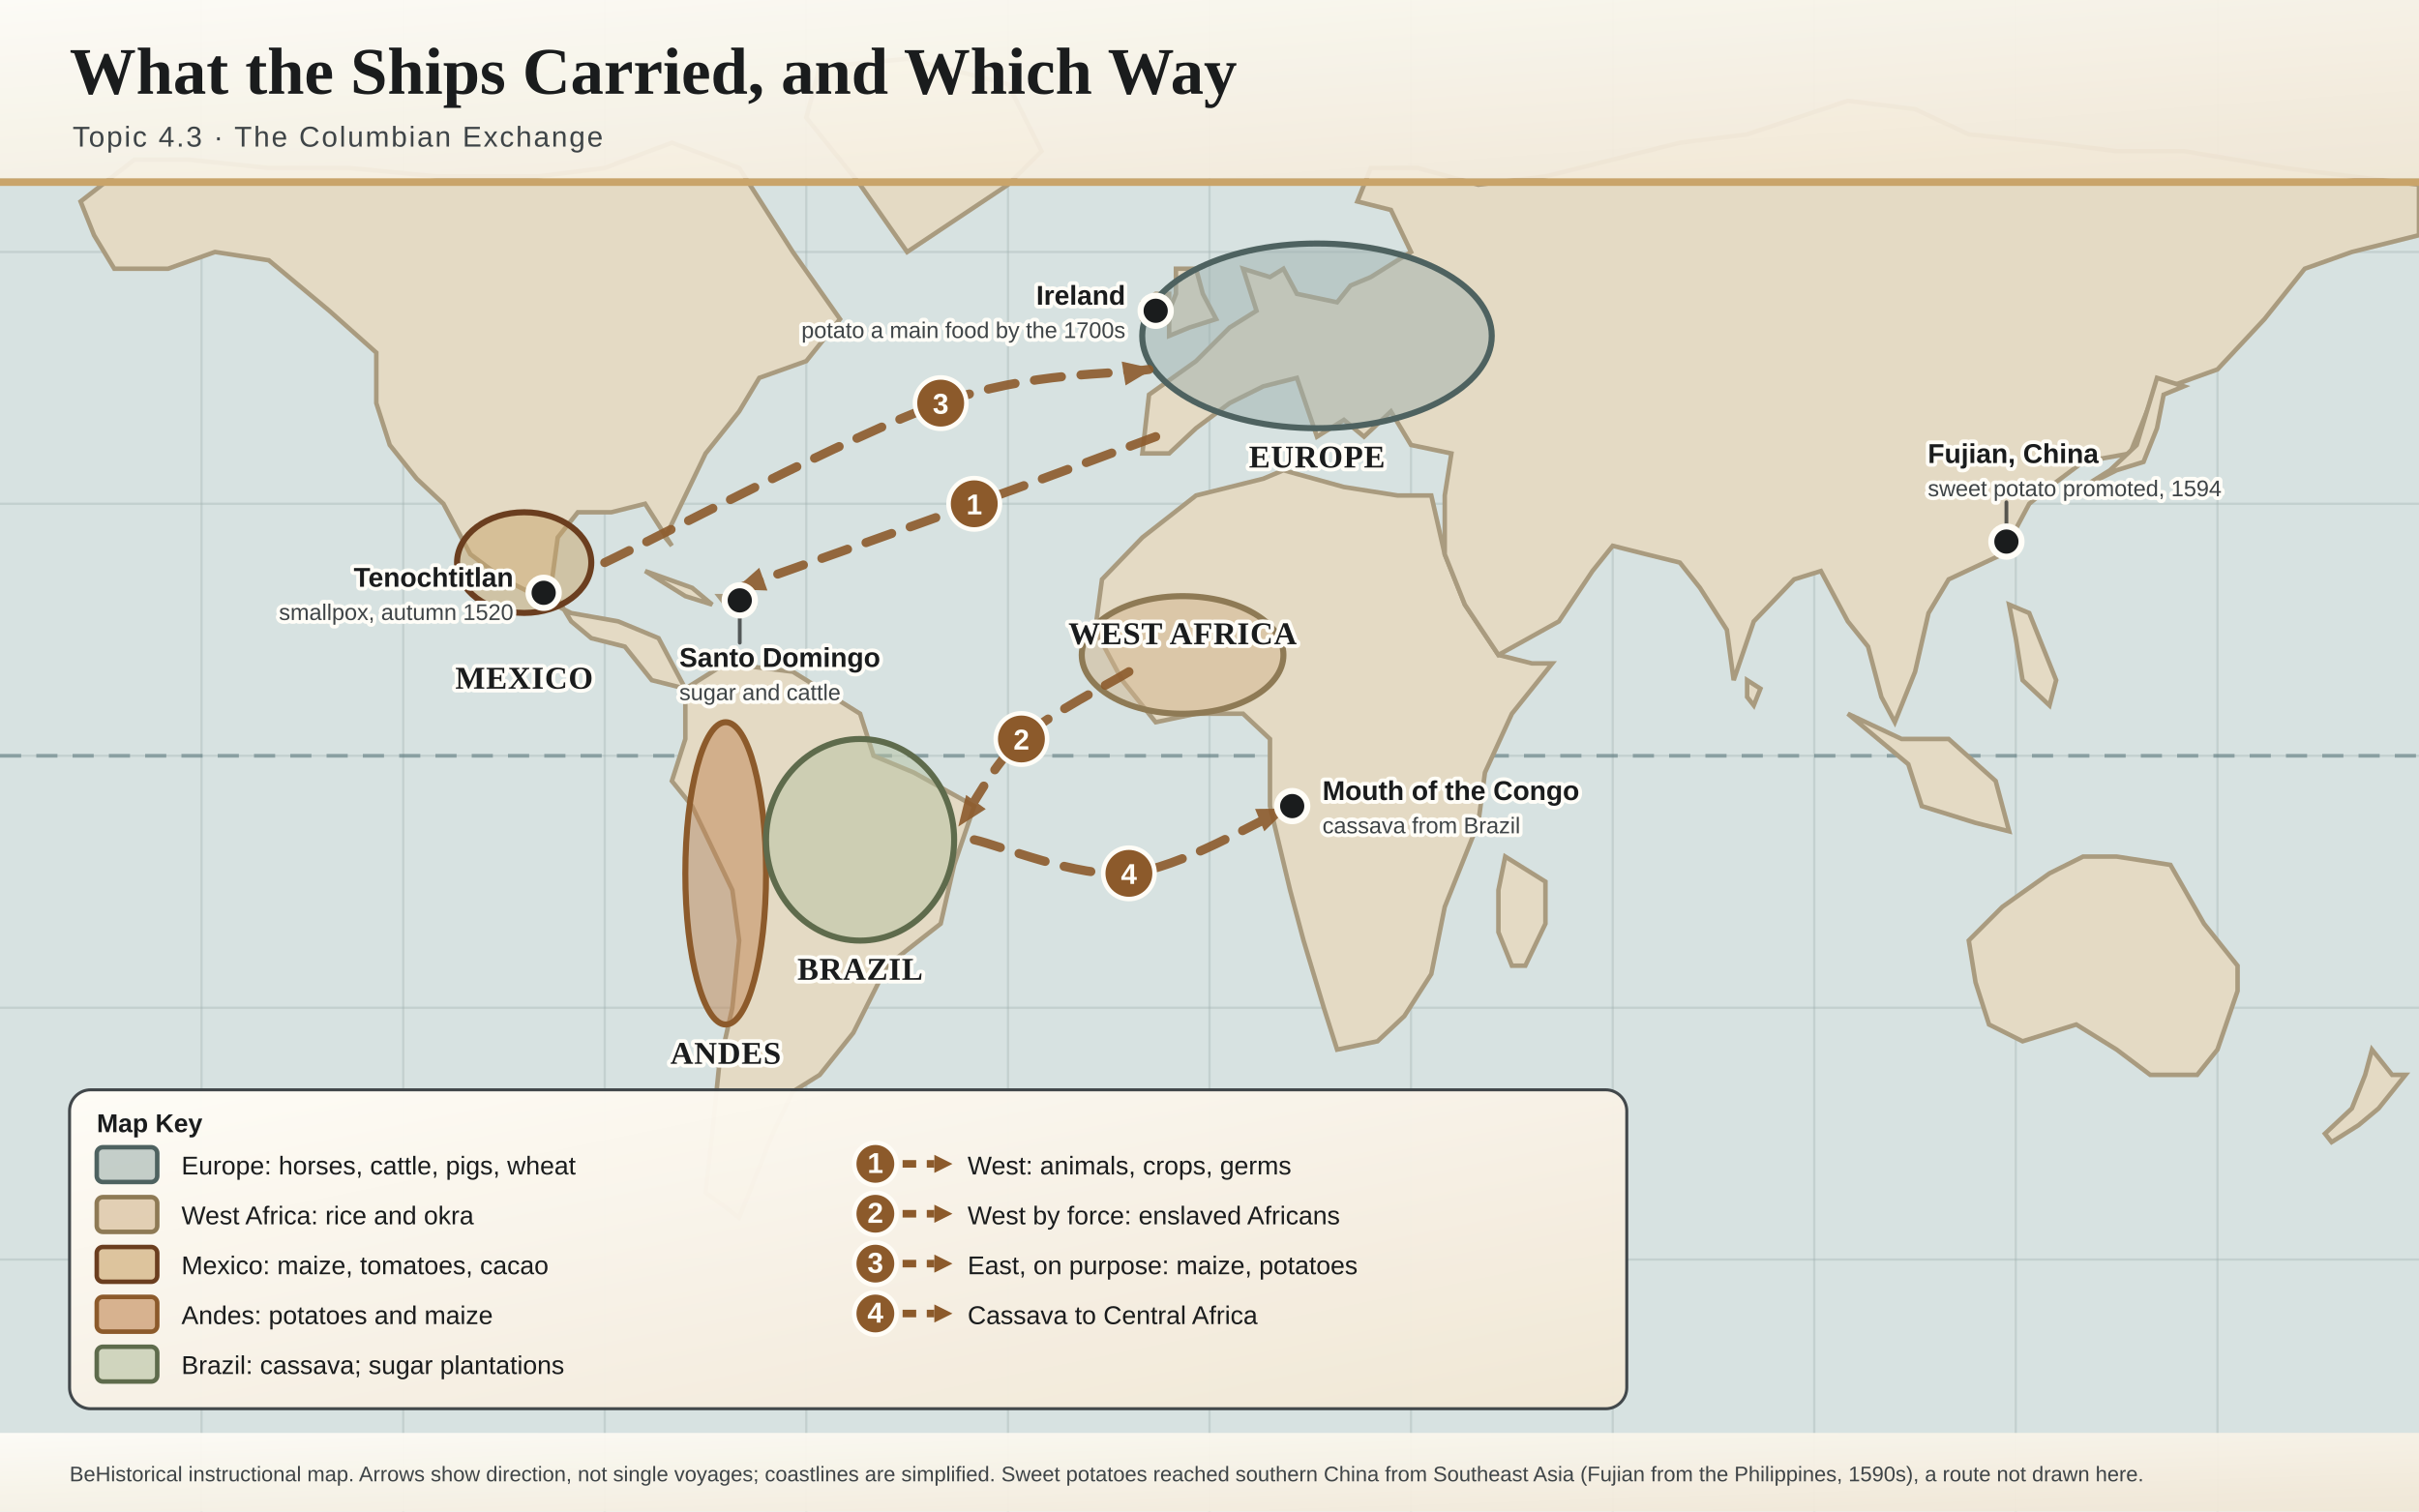
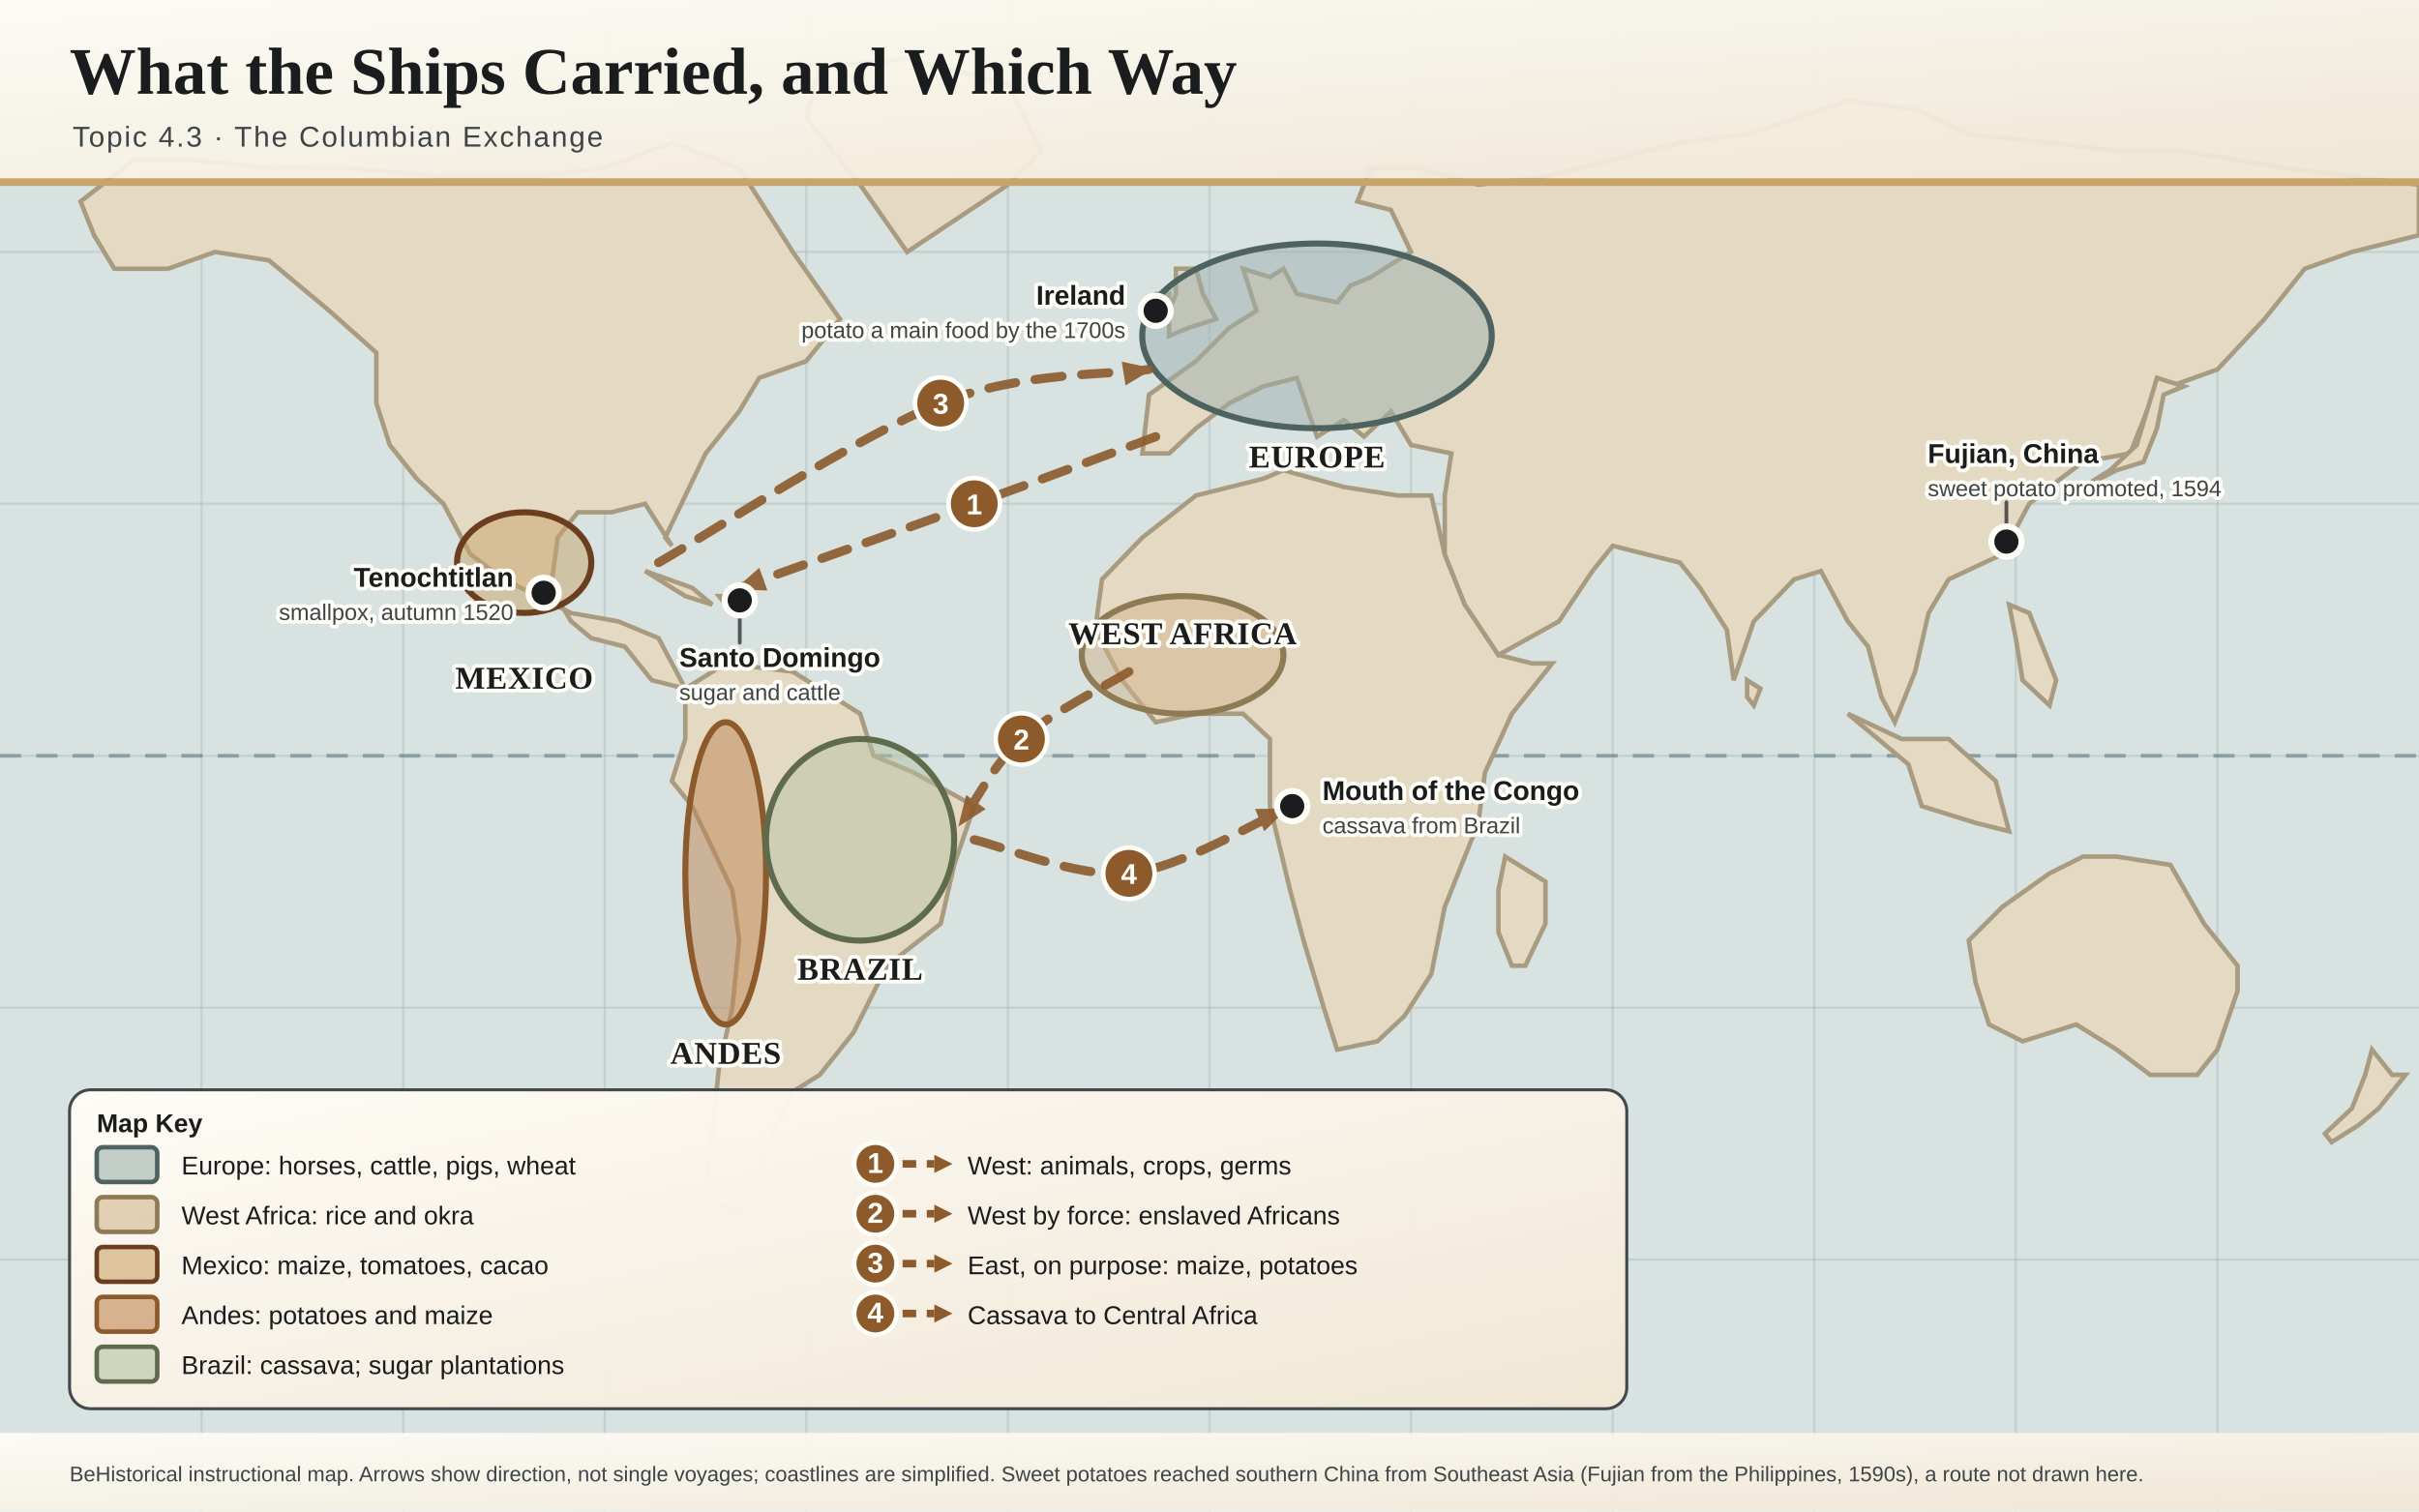
<svg xmlns="http://www.w3.org/2000/svg" width="1600" height="1000" viewBox="0 0 1600 1000" preserveAspectRatio="xMidYMid meet" role="img" aria-labelledby="map-title map-desc">
  <defs>
    <linearGradient id="paper" x1="0" x2="1" y1="0" y2="1">
      <stop offset="0" stop-color="#FFFDF7" />
      <stop offset="1" stop-color="#F1E7D5" />
    </linearGradient>
    <marker id="arrow" markerWidth="20" markerHeight="16" refX="17" refY="8" orient="auto" markerUnits="userSpaceOnUse">
      <path d="M0,0 L20,8 L0,16 Z" fill="#8C5A2B" />
    </marker>
    <style>
      .title{font-family:Georgia,'Times New Roman',serif;font-weight:700;font-size:44px;fill:#1A1C1D}
      .subtitle{font-family:Arial,Helvetica,sans-serif;font-size:19px;fill:#3E4447;letter-spacing:1.2px;text-transform:uppercase}
      .region{font-family:Georgia,'Times New Roman',serif;font-weight:700;font-size:21px;letter-spacing:.5px}
      .place{font-family:Arial,Helvetica,sans-serif;font-weight:700;font-size:18px;fill:#1A1C1D}
      .placenote{font-family:Arial,Helvetica,sans-serif;font-size:15px;fill:#3E4447}
      .small{font-family:Arial,Helvetica,sans-serif;font-size:17px;fill:#1A1C1D}
      .tiny{font-family:Arial,Helvetica,sans-serif;font-size:14px;fill:#3E4447}
      .badgenum{font-family:Arial,Helvetica,sans-serif;font-weight:700;font-size:19px;fill:#FFFDF7}
      .badge{fill:#8C5A2B;stroke:#FFFDF7;stroke-width:3}
      .halo{paint-order:stroke;stroke:#FFFDF7;stroke-width:5;stroke-linejoin:round}
      .city{fill:#1A1C1D;stroke:#FFFDF7;stroke-width:4}
      .leader{stroke:#1A1C1D;stroke-width:2.5;stroke-linecap:round;opacity:.7}
      .flow{fill:none;stroke:#8C5A2B;stroke-width:6;stroke-linecap:round;opacity:.9}
      #land path{fill:#E4DAC4;stroke:#A99B7F;stroke-width:3}
      #graticule line{stroke:#9FB0AE;stroke-width:1.5;opacity:.35}
    </style>
  </defs>
  <rect width="1600" height="1000" fill="#D7E2E1" />
  <g id="graticule">
    <line x1="133.3" y1="0" x2="133.3" y2="1000" />
    <line x1="266.7" y1="0" x2="266.7" y2="1000" />
    <line x1="400.0" y1="0" x2="400.0" y2="1000" />
    <line x1="533.3" y1="0" x2="533.3" y2="1000" />
    <line x1="666.7" y1="0" x2="666.7" y2="1000" />
    <line x1="800.0" y1="0" x2="800.0" y2="1000" />
    <line x1="933.3" y1="0" x2="933.3" y2="1000" />
    <line x1="1066.7" y1="0" x2="1066.7" y2="1000" />
    <line x1="1200.0" y1="0" x2="1200.0" y2="1000" />
    <line x1="1333.3" y1="0" x2="1333.3" y2="1000" />
    <line x1="1466.7" y1="0" x2="1466.7" y2="1000" />
    <line x1="0" y1="833.3" x2="1600" y2="833.3" />
    <line x1="0" y1="666.7" x2="1600" y2="666.7" />
    <line x1="0" y1="500.0" x2="1600" y2="500.0" />
    <line x1="0" y1="333.3" x2="1600" y2="333.3" />
    <line x1="0" y1="166.7" x2="1600" y2="166.7" />
  </g>
  <line x1="0" y1="500.0" x2="1600" y2="500.0" stroke="#4E6B72" stroke-width="2.5" stroke-dasharray="14 10" opacity=".5" />
  <g id="land">
    <path id="land-greenland" d="M600.0,166.7 L666.7,122.2 L688.9,100.0 L666.7,55.6 L600.0,38.9 L542.2,44.4 L533.3,77.8 L568.9,122.2 L600.0,166.7 Z" />
    <path id="land-northAmerica" d="M53.3,133.3 L88.9,105.6 L124.4,105.6 L177.8,111.1 L231.1,111.1 L288.9,116.7 L355.6,116.7 L400.0,111.1 L444.4,94.4 L488.9,111.1 L524.4,166.7 L555.6,211.1 L533.3,238.9 L502.2,250.0 L488.9,272.2 L466.7,300.0 L440.0,355.6 L444.4,361.1 L426.7,333.3 L404.4,338.9 L382.2,338.9 L368.9,355.6 L364.4,388.9 L377.8,411.1 L391.1,422.2 L413.3,427.8 L431.1,450.0 L453.3,455.6 L435.6,422.2 L408.9,411.1 L377.8,405.6 L333.3,383.3 L311.1,366.7 L293.3,333.3 L275.6,316.7 L257.8,294.4 L248.9,266.7 L248.9,233.3 L217.8,205.6 L177.8,172.2 L142.2,166.7 L111.1,177.8 L75.6,177.8 L62.2,155.6 L53.3,133.3 Z" />
    <path id="land-southAmerica" d="M453.3,455.6 L480.0,438.9 L524.4,444.4 L568.9,472.2 L577.8,500.0 L604.4,511.1 L644.4,533.3 L631.1,572.2 L622.2,611.1 L586.7,638.9 L564.4,683.3 L542.2,711.1 L524.4,722.2 L511.1,750.0 L497.8,783.3 L488.9,805.6 L466.7,788.9 L471.1,750.0 L475.6,705.6 L484.4,666.7 L488.9,622.2 L484.4,588.9 L457.8,533.3 L444.4,516.7 L453.3,488.9 L453.3,455.6 Z" />
    <path id="land-africa" d="M724.4,416.7 L728.9,383.3 L755.6,355.6 L791.1,327.8 L835.6,316.7 L848.9,311.1 L888.9,322.2 L924.4,327.8 L946.7,327.8 L955.6,366.7 L968.9,400.0 L991.1,433.3 L1013.3,438.9 L1026.7,438.9 L1000.0,472.2 L982.2,511.1 L977.8,544.4 L955.6,600.0 L946.7,644.4 L928.9,672.2 L911.1,688.9 L884.4,694.4 L875.6,666.7 L862.2,622.2 L853.3,588.9 L840.0,533.3 L840.0,488.9 L822.2,472.2 L791.1,472.2 L764.4,477.8 L742.2,450.0 L724.4,416.7 Z" />
    <path id="land-eurasia" d="M755.6,300.0 L760.0,261.1 L791.1,238.9 L813.3,216.7 L831.1,205.6 L822.2,177.8 L840.0,183.3 L848.9,177.8 L857.8,194.4 L884.4,200.0 L893.3,188.9 L906.7,183.3 L924.4,172.2 L933.3,166.7 L920.0,138.9 L897.8,133.3 L906.7,111.1 L937.8,111.1 L977.8,122.2 L1022.2,116.7 L1066.7,105.6 L1111.1,94.4 L1155.6,88.9 L1222.2,66.7 L1266.7,72.2 L1302.2,88.9 L1355.6,94.4 L1400.0,100.0 L1444.4,100.0 L1511.1,111.1 L1555.6,116.7 L1600.0,122.2 L1600.0,155.6 L1555.6,166.7 L1524.4,177.8 L1497.8,211.1 L1466.7,244.4 L1435.6,255.6 L1422.2,266.7 L1408.9,300.0 L1377.8,305.6 L1355.6,322.2 L1342.2,333.3 L1324.4,366.7 L1288.9,383.3 L1275.6,405.6 L1266.7,444.4 L1253.3,477.8 L1244.4,461.1 L1235.6,427.8 L1222.2,411.1 L1204.4,377.8 L1186.7,383.3 L1160.0,411.1 L1146.7,450.0 L1142.2,416.7 L1124.4,388.9 L1111.1,372.2 L1088.9,366.7 L1066.7,361.1 L1053.3,377.8 L1031.1,411.1 L991.1,433.3 L968.9,400.0 L955.6,366.7 L955.6,327.8 L960.0,300.0 L933.3,294.4 L920.0,272.2 L902.2,288.9 L888.9,277.8 L871.1,288.9 L857.8,250.0 L835.6,255.6 L813.3,266.7 L791.1,283.3 L773.3,300.0 L755.6,300.0 Z" />
    <path id="land-britain" d="M773.3,222.2 L786.7,216.7 L804.4,211.1 L795.6,194.4 L791.1,177.8 L777.8,177.8 L777.8,194.4 L773.3,205.6 L773.3,222.2 Z" />
    <path id="land-ireland" d="M755.6,211.1 L773.3,211.1 L773.3,194.4 L764.4,194.4 L755.6,200.0 L755.6,211.1 Z" />
    <path id="land-japan" d="M1377.8,322.2 L1400.0,311.1 L1417.8,305.6 L1426.7,283.3 L1431.1,261.1 L1444.4,255.6 L1426.7,250.0 L1413.3,294.4 L1395.6,311.1 L1377.8,322.2 Z" />
    <path id="land-indonesia" d="M1222.2,472.2 L1262.2,505.6 L1271.1,533.3 L1306.7,544.4 L1328.9,550.0 L1320.0,516.7 L1288.9,488.9 L1257.8,488.9 L1222.2,472.2 Z" />
    <path id="land-philippines" d="M1328.9,400.0 L1342.2,405.6 L1351.1,427.8 L1360.0,450.0 L1355.6,466.7 L1337.8,450.0 L1333.3,422.2 L1328.9,400.0 Z" />
    <path id="land-australia" d="M1302.2,622.2 L1306.7,650.0 L1315.6,677.8 L1337.8,688.9 L1373.3,677.8 L1400.0,694.4 L1422.2,711.1 L1453.3,711.1 L1466.7,694.4 L1480.0,655.6 L1480.0,638.9 L1457.8,611.1 L1435.6,572.2 L1400.0,566.7 L1377.8,566.7 L1355.6,577.8 L1324.4,600.0 L1302.2,622.2 Z" />
    <path id="land-newZealand" d="M1568.9,694.4 L1582.2,711.1 L1591.1,711.1 L1573.3,733.3 L1560.0,744.4 L1542.2,755.6 L1537.8,750.0 L1555.6,733.3 L1564.4,711.1 L1568.9,694.4 Z" />
    <path id="land-madagascar" d="M995.6,566.7 L1022.2,583.3 L1022.2,611.1 L1008.9,638.9 L1000.0,638.9 L991.1,616.7 L991.1,588.9 L995.6,566.7 Z" />
    <path id="land-cuba" d="M426.7,377.8 L457.8,388.9 L471.1,400.0 L453.3,394.4 L426.7,377.8 Z" />
    <path id="land-hispaniola" d="M475.6,394.4 L493.3,394.4 L497.8,400.0 L480.0,400.0 L475.6,394.4 Z" />
    <path id="land-sriLanka" d="M1155.6,450.0 L1164.4,455.6 L1160.0,466.7 L1155.6,461.1 L1155.6,450.0 Z" />
  </g>
  <g id="highlights">
    <ellipse cx="871.1" cy="222.2" rx="115.6" ry="61.1" fill="#9FB0AE" fill-opacity="0.5" stroke="#4E6260" stroke-width="4" />
    <ellipse cx="782.2" cy="433.3" rx="66.7" ry="38.9" fill="#D2B48C" fill-opacity="0.5" stroke="#8E7A55" stroke-width="4" />
    <ellipse cx="346.7" cy="372.2" rx="44.4" ry="33.3" fill="#C9A46A" fill-opacity="0.5" stroke="#6B3E1F" stroke-width="4" />
    <ellipse cx="480.0" cy="577.8" rx="26.7" ry="100.0" fill="#C08552" fill-opacity="0.5" stroke="#8C5A2B" stroke-width="4" />
    <ellipse cx="568.9" cy="555.6" rx="62.2" ry="66.7" fill="#B6C2A2" fill-opacity="0.5" stroke="#5E6B4C" stroke-width="4" />
  </g>
  <g id="flows">
    <path class="flow" d="M764.4,288.9 C744.4,296.3 690.4,316.7 644.4,333.3 C598.5,350.0 514.8,379.6 488.9,388.9" stroke-dasharray="18 13" marker-end="url(#arrow)" />
    <circle class="badge" cx="644.4" cy="333.3" r="17" />
    <text class="badgenum" x="644.4" y="340.3" text-anchor="middle">1</text>
    <path class="flow" d="M746.7,444.4 C734.8,451.9 694.1,472.2 675.6,488.9 C657.0,505.6 642.2,535.2 635.6,544.4" stroke-dasharray="18 13" marker-end="url(#arrow)" />
    <circle class="badge" cx="675.6" cy="488.9" r="17" />
    <text class="badgenum" x="675.6" y="495.9" text-anchor="middle">2</text>
-     <path class="flow" d="M400.0,372.2 C437.0,354.6 562.2,288.0 622.2,266.7 C682.2,245.4 737.0,248.1 760.0,244.4" stroke-dasharray="18 13" marker-end="url(#arrow)" />
+     <path class="flow" d="M435.6,372.2 C466.7,354.6 568.1,288.0 622.2,266.7 C676.3,245.4 737.0,248.1 760.0,244.4" stroke-dasharray="18 13" marker-end="url(#arrow)" />
    <circle class="badge" cx="622.2" cy="266.7" r="17" />
    <text class="badgenum" x="622.2" y="273.7" text-anchor="middle">3</text>
    <path class="flow" d="M644.4,555.6 C661.5,559.3 712.6,581.0 746.7,577.8 C780.7,574.5 831.9,543.1 848.9,536.1" stroke-dasharray="18 13" marker-end="url(#arrow)" />
    <circle class="badge" cx="746.7" cy="577.8" r="17" />
    <text class="badgenum" x="746.7" y="584.8" text-anchor="middle">4</text>
  </g>
  <g id="region-labels">
    <text class="region halo" x="871.1" y="309.3" text-anchor="middle" fill="#1A1C1D">
      <tspan x="871.1" dy="0">EUROPE</tspan>
    </text>
    <text class="region halo" x="782.2" y="426.2" text-anchor="middle" fill="#1A1C1D">
      <tspan x="782.2" dy="0">WEST AFRICA</tspan>
    </text>
    <text class="region halo" x="346.7" y="455.6" text-anchor="middle" fill="#1A1C1D">
      <tspan x="346.7" dy="0">MEXICO</tspan>
    </text>
    <text class="region halo" x="480.0" y="703.8" text-anchor="middle" fill="#1A1C1D">
      <tspan x="480.0" dy="0">ANDES</tspan>
    </text>
    <text class="region halo" x="568.9" y="648.2" text-anchor="middle" fill="#1A1C1D">
      <tspan x="568.9" dy="0">BRAZIL</tspan>
    </text>
  </g>
  <g id="places">
    <circle class="city" cx="359.6" cy="392.2" r="10" />
    <text class="place halo" x="339.6" y="388.2" text-anchor="end">Tenochtitlan</text>
    <text class="placenote halo" x="339.6" y="410.2" text-anchor="end">smallpox, autumn 1520</text>
    <line class="leader" x1="489.3" y1="397.2" x2="489.3" y2="425.2" />
    <circle class="city" cx="489.3" cy="397.2" r="10" />
    <text class="place halo" x="449.3" y="441.2" text-anchor="start">Santo Domingo</text>
    <text class="placenote halo" x="449.3" y="463.2" text-anchor="start">sugar and cattle</text>
    <circle class="city" cx="764.4" cy="205.6" r="10" />
    <text class="place halo" x="744.4" y="201.6" text-anchor="end">Ireland</text>
    <text class="placenote halo" x="744.4" y="223.6" text-anchor="end">potato a main food by the 1700s</text>
    <circle class="city" cx="854.7" cy="533.3" r="10" />
    <text class="place halo" x="874.7" y="529.3" text-anchor="start">Mouth of the Congo</text>
    <text class="placenote halo" x="874.7" y="551.3" text-anchor="start">cassava from Brazil</text>
    <line class="leader" x1="1327.1" y1="358.3" x2="1327.1" y2="332.3" />
    <circle class="city" cx="1327.1" cy="358.3" r="10" />
    <text class="place halo" x="1275.1" y="306.3" text-anchor="start">Fujian, China</text>
    <text class="placenote halo" x="1275.1" y="328.3" text-anchor="start">sweet potato promoted, 1594</text>
  </g>
  <g id="titleband">
    <rect x="0" y="0" width="1600" height="118" fill="url(#paper)" opacity=".93" />
    <rect x="0" y="118" width="1600" height="5" fill="#C9A46A" />
    <text class="title" x="46" y="62">What the Ships Carried, and Which Way</text>
    <text class="subtitle" x="48" y="97">Topic 4.3 · The Columbian Exchange</text>
  </g>
  <g id="legend" transform="translate(46,721)">
    <rect x="0" y="0" width="1030" height="211" rx="14" fill="url(#paper)" stroke="#3E4447" stroke-width="2" opacity=".97" />
    <text class="small" x="18" y="28" font-weight="700">Map Key</text>
    <rect x="18" y="38" width="40" height="23" rx="4" fill="#9FB0AE" fill-opacity=".6" stroke="#4E6260" stroke-width="3" />
    <text class="small" x="74" y="56">Europe: horses, cattle, pigs, wheat</text>
    <rect x="18" y="71" width="40" height="23" rx="4" fill="#D2B48C" fill-opacity=".6" stroke="#8E7A55" stroke-width="3" />
    <text class="small" x="74" y="89">West Africa: rice and okra</text>
    <rect x="18" y="104" width="40" height="23" rx="4" fill="#C9A46A" fill-opacity=".6" stroke="#6B3E1F" stroke-width="3" />
    <text class="small" x="74" y="122">Mexico: maize, tomatoes, cacao</text>
    <rect x="18" y="137" width="40" height="23" rx="4" fill="#C08552" fill-opacity=".6" stroke="#8C5A2B" stroke-width="3" />
    <text class="small" x="74" y="155">Andes: potatoes and maize</text>
    <rect x="18" y="170" width="40" height="23" rx="4" fill="#B6C2A2" fill-opacity=".6" stroke="#5E6B4C" stroke-width="3" />
    <text class="small" x="74" y="188">Brazil: cassava; sugar plantations</text>
    <circle class="badge" cx="533" cy="49" r="14" />
    <text class="badgenum" x="533" y="55" text-anchor="middle" font-size="16">1</text>
    <line x1="551" x2="572" y1="49" y2="49" stroke="#8C5A2B" stroke-width="5" stroke-dasharray="9 7" />
    <path d="M572,43 L584,49 L572,55 Z" fill="#8C5A2B" />
    <text class="small" x="594" y="56">West: animals, crops, germs</text>
    <circle class="badge" cx="533" cy="82" r="14" />
    <text class="badgenum" x="533" y="88" text-anchor="middle" font-size="16">2</text>
    <line x1="551" x2="572" y1="82" y2="82" stroke="#8C5A2B" stroke-width="5" stroke-dasharray="9 7" />
    <path d="M572,76 L584,82 L572,88 Z" fill="#8C5A2B" />
    <text class="small" x="594" y="89">West by force: enslaved Africans</text>
    <circle class="badge" cx="533" cy="115" r="14" />
    <text class="badgenum" x="533" y="121" text-anchor="middle" font-size="16">3</text>
    <line x1="551" x2="572" y1="115" y2="115" stroke="#8C5A2B" stroke-width="5" stroke-dasharray="9 7" />
    <path d="M572,109 L584,115 L572,121 Z" fill="#8C5A2B" />
    <text class="small" x="594" y="122">East, on purpose: maize, potatoes</text>
    <circle class="badge" cx="533" cy="148" r="14" />
    <text class="badgenum" x="533" y="154" text-anchor="middle" font-size="16">4</text>
    <line x1="551" x2="572" y1="148" y2="148" stroke="#8C5A2B" stroke-width="5" stroke-dasharray="9 7" />
    <path d="M572,142 L584,148 L572,154 Z" fill="#8C5A2B" />
    <text class="small" x="594" y="155">Cassava to Central Africa</text>
  </g>
  <rect x="0" y="948" width="1600" height="52" fill="url(#paper)" opacity=".93" />
  <text class="tiny" x="46" y="980">BeHistorical instructional map. Arrows show direction, not single voyages; coastlines are simplified. Sweet potatoes reached southern China from Southeast Asia (Fujian from the Philippines, 1590s), a route not drawn here.</text>
</svg>
